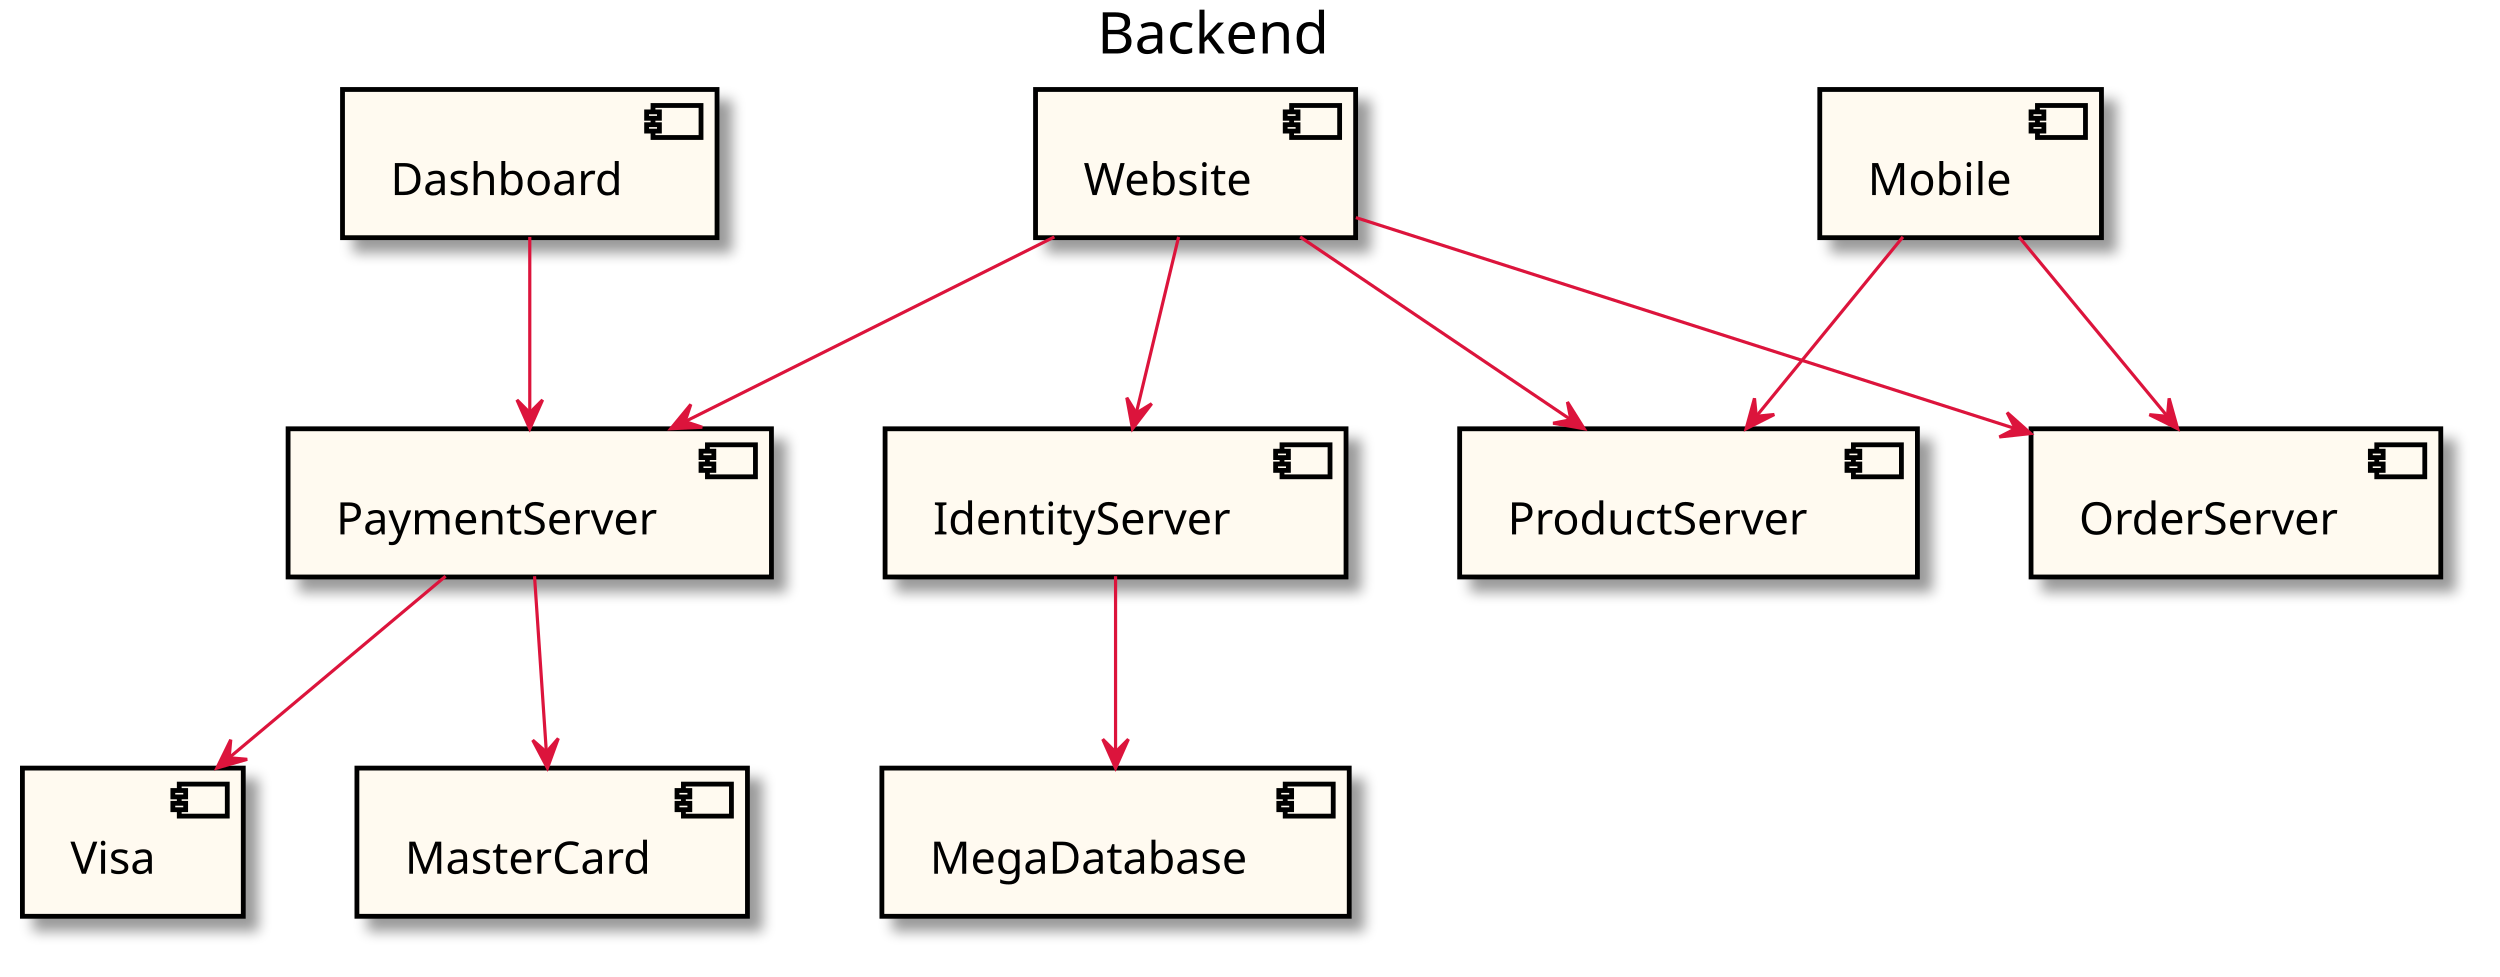
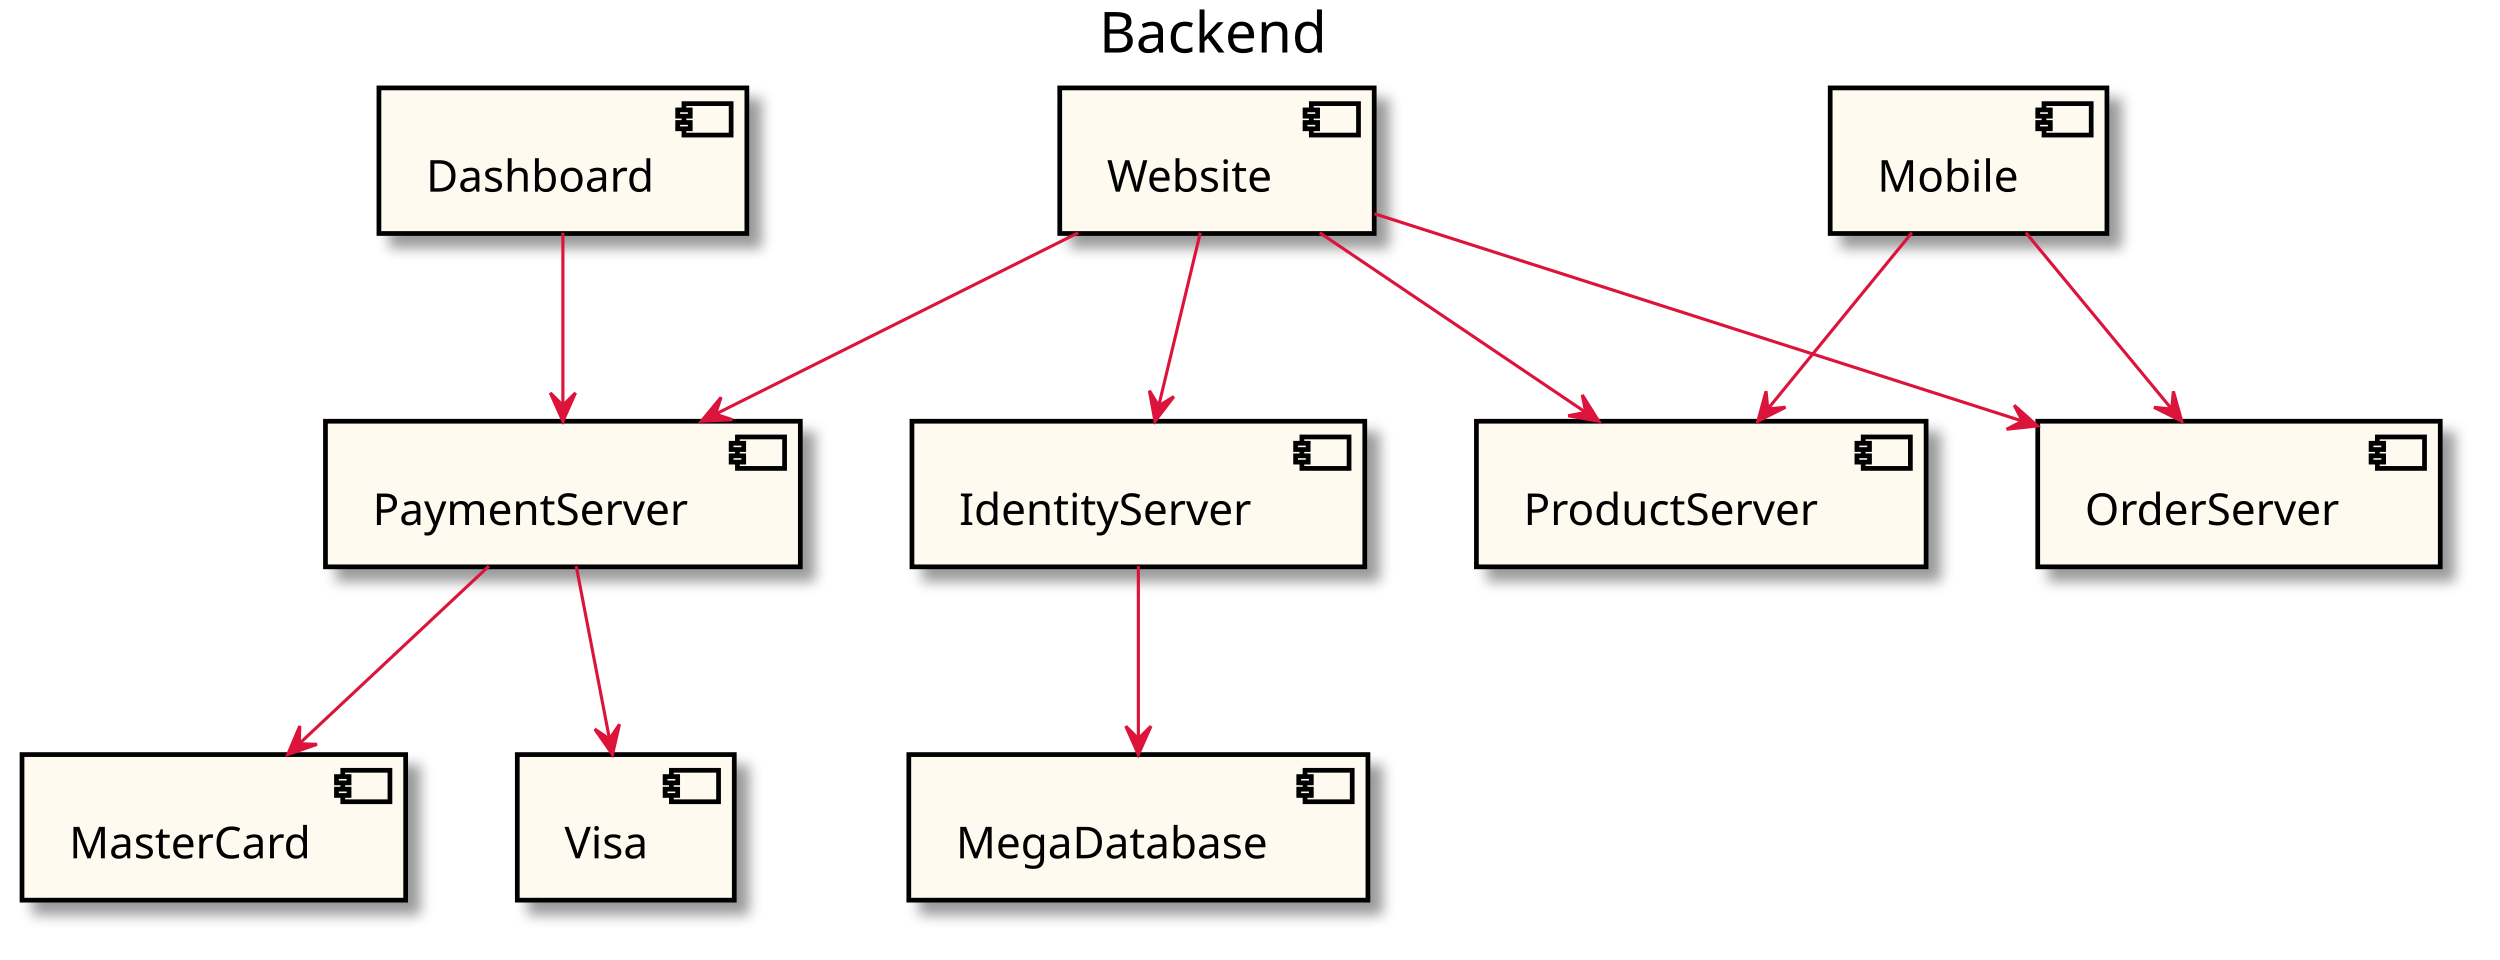
- <svg xmlns="http://www.w3.org/2000/svg" contentScriptType="application/ecmascript" contentStyleType="text/css" height="305px" preserveAspectRatio="none" style="width:781px;height:305px;" version="1.1" viewBox="0 0 781 305" width="781px" zoomAndPan="magnify">
+ <svg xmlns="http://www.w3.org/2000/svg" contentScriptType="application/ecmascript" contentStyleType="text/css" height="305px" preserveAspectRatio="none" style="width:795px;height:305px;" version="1.1" viewBox="0 0 795 305" width="795px" zoomAndPan="magnify">
  <defs>
-     <filter height="300%" id="f1cn7cvmnd7mhf" width="300%" x="-1" y="-1">
+     <filter height="300%" id="fp10dklntd4ha" width="300%" x="-1" y="-1">
      <feGaussianBlur result="blurOut" stdDeviation="2.0" />
      <feColorMatrix in="blurOut" result="blurOut2" type="matrix" values="0 0 0 0 0 0 0 0 0 0 0 0 0 0 0 0 0 0 .4 0" />
      <feOffset dx="4.0" dy="4.0" in="blurOut2" result="blurOut3" />
      <feBlend in="SourceGraphic" in2="blurOut3" mode="normal" />
    </filter>
  </defs>
  <g>
-     <text fill="#000000" font-family="sans-serif" font-size="18" lengthAdjust="spacingAndGlyphs" textLength="78" x="342.75" y="16.708">Backend</text>
-     <rect fill="#FFFAF0" filter="url(#f1cn7cvmnd7mhf)" height="46.297" style="stroke: #000000; stroke-width: 1.5;" width="144" x="276.5" y="133.953" />
-     <rect fill="#FFFAF0" height="10" style="stroke: #000000; stroke-width: 1.5;" width="15" x="400.5" y="138.953" />
-     <rect fill="#FFFAF0" height="2" style="stroke: #000000; stroke-width: 1.5;" width="4" x="398.5" y="140.953" />
-     <rect fill="#FFFAF0" height="2" style="stroke: #000000; stroke-width: 1.5;" width="4" x="398.5" y="144.953" />
-     <text fill="#000000" font-family="sans-serif" font-size="14" lengthAdjust="spacingAndGlyphs" textLength="104" x="291.5" y="166.948">IdentityServer</text>
-     <rect fill="#FFFAF0" filter="url(#f1cn7cvmnd7mhf)" height="46.297" style="stroke: #000000; stroke-width: 1.5;" width="146" x="275.5" y="239.953" />
-     <rect fill="#FFFAF0" height="10" style="stroke: #000000; stroke-width: 1.5;" width="15" x="401.5" y="244.953" />
-     <rect fill="#FFFAF0" height="2" style="stroke: #000000; stroke-width: 1.5;" width="4" x="399.5" y="246.953" />
-     <rect fill="#FFFAF0" height="2" style="stroke: #000000; stroke-width: 1.5;" width="4" x="399.5" y="250.953" />
-     <text fill="#000000" font-family="sans-serif" font-size="14" lengthAdjust="spacingAndGlyphs" textLength="106" x="290.5" y="272.948">MegaDatabase</text>
-     <rect fill="#FFFAF0" filter="url(#f1cn7cvmnd7mhf)" height="46.297" style="stroke: #000000; stroke-width: 1.5;" width="151" x="90" y="133.953" />
-     <rect fill="#FFFAF0" height="10" style="stroke: #000000; stroke-width: 1.5;" width="15" x="221" y="138.953" />
-     <rect fill="#FFFAF0" height="2" style="stroke: #000000; stroke-width: 1.5;" width="4" x="219" y="140.953" />
-     <rect fill="#FFFAF0" height="2" style="stroke: #000000; stroke-width: 1.5;" width="4" x="219" y="144.953" />
-     <text fill="#000000" font-family="sans-serif" font-size="14" lengthAdjust="spacingAndGlyphs" textLength="111" x="105" y="166.948">PaymentServer</text>
-     <rect fill="#FFFAF0" filter="url(#f1cn7cvmnd7mhf)" height="46.297" style="stroke: #000000; stroke-width: 1.5;" width="69" x="7" y="239.953" />
-     <rect fill="#FFFAF0" height="10" style="stroke: #000000; stroke-width: 1.5;" width="15" x="56" y="244.953" />
-     <rect fill="#FFFAF0" height="2" style="stroke: #000000; stroke-width: 1.5;" width="4" x="54" y="246.953" />
-     <rect fill="#FFFAF0" height="2" style="stroke: #000000; stroke-width: 1.5;" width="4" x="54" y="250.953" />
-     <text fill="#000000" font-family="sans-serif" font-size="14" lengthAdjust="spacingAndGlyphs" textLength="29" x="22" y="272.948">Visa</text>
-     <rect fill="#FFFAF0" filter="url(#f1cn7cvmnd7mhf)" height="46.297" style="stroke: #000000; stroke-width: 1.5;" width="122" x="111.5" y="239.953" />
+     <text fill="#000000" font-family="sans-serif" font-size="18" lengthAdjust="spacingAndGlyphs" textLength="78" x="349.5" y="16.708">Backend</text>
+     <rect fill="#FFFAF0" filter="url(#fp10dklntd4ha)" height="46.297" style="stroke: #000000; stroke-width: 1.5;" width="151" x="103.5" y="133.953" />
+     <rect fill="#FFFAF0" height="10" style="stroke: #000000; stroke-width: 1.5;" width="15" x="234.5" y="138.953" />
+     <rect fill="#FFFAF0" height="2" style="stroke: #000000; stroke-width: 1.5;" width="4" x="232.5" y="140.953" />
+     <rect fill="#FFFAF0" height="2" style="stroke: #000000; stroke-width: 1.5;" width="4" x="232.5" y="144.953" />
+     <text fill="#000000" font-family="sans-serif" font-size="14" lengthAdjust="spacingAndGlyphs" textLength="111" x="118.5" y="166.948">PaymentServer</text>
+     <rect fill="#FFFAF0" filter="url(#fp10dklntd4ha)" height="46.297" style="stroke: #000000; stroke-width: 1.5;" width="69" x="164.5" y="239.953" />
    <rect fill="#FFFAF0" height="10" style="stroke: #000000; stroke-width: 1.5;" width="15" x="213.5" y="244.953" />
    <rect fill="#FFFAF0" height="2" style="stroke: #000000; stroke-width: 1.5;" width="4" x="211.5" y="246.953" />
    <rect fill="#FFFAF0" height="2" style="stroke: #000000; stroke-width: 1.5;" width="4" x="211.5" y="250.953" />
-     <text fill="#000000" font-family="sans-serif" font-size="14" lengthAdjust="spacingAndGlyphs" textLength="82" x="126.5" y="272.948">MasterCard</text>
-     <rect fill="#FFFAF0" filter="url(#f1cn7cvmnd7mhf)" height="46.297" style="stroke: #000000; stroke-width: 1.5;" width="117" x="107" y="27.953" />
-     <rect fill="#FFFAF0" height="10" style="stroke: #000000; stroke-width: 1.5;" width="15" x="204" y="32.953" />
-     <rect fill="#FFFAF0" height="2" style="stroke: #000000; stroke-width: 1.5;" width="4" x="202" y="34.953" />
-     <rect fill="#FFFAF0" height="2" style="stroke: #000000; stroke-width: 1.5;" width="4" x="202" y="38.953" />
-     <text fill="#000000" font-family="sans-serif" font-size="14" lengthAdjust="spacingAndGlyphs" textLength="77" x="122" y="60.948">Dashboard</text>
-     <rect fill="#FFFAF0" filter="url(#f1cn7cvmnd7mhf)" height="46.297" style="stroke: #000000; stroke-width: 1.5;" width="88" x="568.5" y="27.953" />
-     <rect fill="#FFFAF0" height="10" style="stroke: #000000; stroke-width: 1.5;" width="15" x="636.5" y="32.953" />
-     <rect fill="#FFFAF0" height="2" style="stroke: #000000; stroke-width: 1.5;" width="4" x="634.5" y="34.953" />
-     <rect fill="#FFFAF0" height="2" style="stroke: #000000; stroke-width: 1.5;" width="4" x="634.5" y="38.953" />
-     <text fill="#000000" font-family="sans-serif" font-size="14" lengthAdjust="spacingAndGlyphs" textLength="48" x="583.5" y="60.948">Mobile</text>
-     <rect fill="#FFFAF0" filter="url(#f1cn7cvmnd7mhf)" height="46.297" style="stroke: #000000; stroke-width: 1.5;" width="143" x="456" y="133.953" />
-     <rect fill="#FFFAF0" height="10" style="stroke: #000000; stroke-width: 1.5;" width="15" x="579" y="138.953" />
-     <rect fill="#FFFAF0" height="2" style="stroke: #000000; stroke-width: 1.5;" width="4" x="577" y="140.953" />
-     <rect fill="#FFFAF0" height="2" style="stroke: #000000; stroke-width: 1.5;" width="4" x="577" y="144.953" />
-     <text fill="#000000" font-family="sans-serif" font-size="14" lengthAdjust="spacingAndGlyphs" textLength="103" x="471" y="166.948">ProductServer</text>
-     <rect fill="#FFFAF0" filter="url(#f1cn7cvmnd7mhf)" height="46.297" style="stroke: #000000; stroke-width: 1.5;" width="128" x="634.5" y="133.953" />
-     <rect fill="#FFFAF0" height="10" style="stroke: #000000; stroke-width: 1.5;" width="15" x="742.5" y="138.953" />
-     <rect fill="#FFFAF0" height="2" style="stroke: #000000; stroke-width: 1.5;" width="4" x="740.5" y="140.953" />
-     <rect fill="#FFFAF0" height="2" style="stroke: #000000; stroke-width: 1.5;" width="4" x="740.5" y="144.953" />
-     <text fill="#000000" font-family="sans-serif" font-size="14" lengthAdjust="spacingAndGlyphs" textLength="88" x="649.5" y="166.948">OrderServer</text>
-     <rect fill="#FFFAF0" filter="url(#f1cn7cvmnd7mhf)" height="46.297" style="stroke: #000000; stroke-width: 1.5;" width="100" x="323.5" y="27.953" />
-     <rect fill="#FFFAF0" height="10" style="stroke: #000000; stroke-width: 1.5;" width="15" x="403.5" y="32.953" />
-     <rect fill="#FFFAF0" height="2" style="stroke: #000000; stroke-width: 1.5;" width="4" x="401.5" y="34.953" />
-     <rect fill="#FFFAF0" height="2" style="stroke: #000000; stroke-width: 1.5;" width="4" x="401.5" y="38.953" />
-     <text fill="#000000" font-family="sans-serif" font-size="14" lengthAdjust="spacingAndGlyphs" textLength="60" x="338.5" y="60.948">Website</text>
-     <path d="M348.5,180.009 C348.5,196.003 348.5,217.732 348.5,234.795 " fill="none" id="_0-&gt;_1" style="stroke: #DC143C; stroke-width: 1.0;" />
-     <polygon fill="#DC143C" points="348.5,239.929,352.5,230.929,348.5,234.929,344.5,230.929,348.5,239.929" style="stroke: #DC143C; stroke-width: 1.0;" />
-     <path d="M139.203,180.009 C119.475,196.555 92.431,219.237 71.797,236.543 " fill="none" id="_2-&gt;_3" style="stroke: #DC143C; stroke-width: 1.0;" />
-     <polygon fill="#DC143C" points="67.759,239.929,77.225,237.21,71.59,236.716,72.085,231.081,67.759,239.929" style="stroke: #DC143C; stroke-width: 1.0;" />
-     <path d="M166.985,180.009 C168.061,196.003 169.524,217.732 170.672,234.795 " fill="none" id="_2-&gt;_4" style="stroke: #DC143C; stroke-width: 1.0;" />
-     <polygon fill="#DC143C" points="171.018,239.929,174.404,230.681,170.682,234.94,166.423,231.218,171.018,239.929" style="stroke: #DC143C; stroke-width: 1.0;" />
-     <path d="M165.5,74.009 C165.5,90.003 165.5,111.731 165.5,128.795 " fill="none" id="_5-&gt;_2" style="stroke: #DC143C; stroke-width: 1.0;" />
-     <polygon fill="#DC143C" points="165.5,133.929,169.5,124.929,165.5,128.929,161.5,124.929,165.5,133.929" style="stroke: #DC143C; stroke-width: 1.0;" />
-     <path d="M594.474,74.009 C581.176,90.279 563.029,112.482 548.979,129.673 " fill="none" id="_6-&gt;_7" style="stroke: #DC143C; stroke-width: 1.0;" />
-     <polygon fill="#DC143C" points="545.5,133.929,554.293,129.492,548.664,130.058,548.098,124.429,545.5,133.929" style="stroke: #DC143C; stroke-width: 1.0;" />
-     <path d="M630.738,74.009 C644.193,90.279 662.553,112.482 676.769,129.673 " fill="none" id="_6-&gt;_8" style="stroke: #DC143C; stroke-width: 1.0;" />
-     <polygon fill="#DC143C" points="680.288,133.929,677.636,124.444,677.102,130.076,671.47,129.542,680.288,133.929" style="stroke: #DC143C; stroke-width: 1.0;" />
-     <path d="M368.198,74.009 C364.353,90.003 359.13,111.731 355.028,128.795 " fill="none" id="_9-&gt;_0" style="stroke: #DC143C; stroke-width: 1.0;" />
-     <polygon fill="#DC143C" points="353.794,133.929,359.787,126.113,354.963,129.068,352.008,124.243,353.794,133.929" style="stroke: #DC143C; stroke-width: 1.0;" />
-     <path d="M406.159,74.009 C430.865,90.693 464.808,113.615 490.513,130.974 " fill="none" id="_9-&gt;_7" style="stroke: #DC143C; stroke-width: 1.0;" />
-     <polygon fill="#DC143C" points="494.888,133.929,489.666,125.579,490.744,131.132,485.19,132.21,494.888,133.929" style="stroke: #DC143C; stroke-width: 1.0;" />
-     <path d="M423.569,67.975 C478.753,85.634 567.868,114.151 629.615,133.91 " fill="none" id="_9-&gt;_8" style="stroke: #DC143C; stroke-width: 1.0;" />
-     <polygon fill="#DC143C" points="634.384,135.436,627.032,128.883,629.622,133.912,624.593,136.502,634.384,135.436" style="stroke: #DC143C; stroke-width: 1.0;" />
-     <path d="M329.389,74.009 C295.607,90.9 249.037,114.185 214.171,131.617 " fill="none" id="_9-&gt;_2" style="stroke: #DC143C; stroke-width: 1.0;" />
-     <polygon fill="#DC143C" points="209.548,133.929,219.387,133.479,214.02,131.692,215.807,126.325,209.548,133.929" style="stroke: #DC143C; stroke-width: 1.0;" />
+     <text fill="#000000" font-family="sans-serif" font-size="14" lengthAdjust="spacingAndGlyphs" textLength="29" x="179.5" y="272.948">Visa</text>
+     <rect fill="#FFFAF0" filter="url(#fp10dklntd4ha)" height="46.297" style="stroke: #000000; stroke-width: 1.5;" width="122" x="7" y="239.953" />
+     <rect fill="#FFFAF0" height="10" style="stroke: #000000; stroke-width: 1.5;" width="15" x="109" y="244.953" />
+     <rect fill="#FFFAF0" height="2" style="stroke: #000000; stroke-width: 1.5;" width="4" x="107" y="246.953" />
+     <rect fill="#FFFAF0" height="2" style="stroke: #000000; stroke-width: 1.5;" width="4" x="107" y="250.953" />
+     <text fill="#000000" font-family="sans-serif" font-size="14" lengthAdjust="spacingAndGlyphs" textLength="82" x="22" y="272.948">MasterCard</text>
+     <rect fill="#FFFAF0" filter="url(#fp10dklntd4ha)" height="46.297" style="stroke: #000000; stroke-width: 1.5;" width="144" x="290" y="133.953" />
+     <rect fill="#FFFAF0" height="10" style="stroke: #000000; stroke-width: 1.5;" width="15" x="414" y="138.953" />
+     <rect fill="#FFFAF0" height="2" style="stroke: #000000; stroke-width: 1.5;" width="4" x="412" y="140.953" />
+     <rect fill="#FFFAF0" height="2" style="stroke: #000000; stroke-width: 1.5;" width="4" x="412" y="144.953" />
+     <text fill="#000000" font-family="sans-serif" font-size="14" lengthAdjust="spacingAndGlyphs" textLength="104" x="305" y="166.948">IdentityServer</text>
+     <rect fill="#FFFAF0" filter="url(#fp10dklntd4ha)" height="46.297" style="stroke: #000000; stroke-width: 1.5;" width="146" x="289" y="239.953" />
+     <rect fill="#FFFAF0" height="10" style="stroke: #000000; stroke-width: 1.5;" width="15" x="415" y="244.953" />
+     <rect fill="#FFFAF0" height="2" style="stroke: #000000; stroke-width: 1.5;" width="4" x="413" y="246.953" />
+     <rect fill="#FFFAF0" height="2" style="stroke: #000000; stroke-width: 1.5;" width="4" x="413" y="250.953" />
+     <text fill="#000000" font-family="sans-serif" font-size="14" lengthAdjust="spacingAndGlyphs" textLength="106" x="304" y="272.948">MegaDatabase</text>
+     <rect fill="#FFFAF0" filter="url(#fp10dklntd4ha)" height="46.297" style="stroke: #000000; stroke-width: 1.5;" width="117" x="120.5" y="27.953" />
+     <rect fill="#FFFAF0" height="10" style="stroke: #000000; stroke-width: 1.5;" width="15" x="217.5" y="32.953" />
+     <rect fill="#FFFAF0" height="2" style="stroke: #000000; stroke-width: 1.5;" width="4" x="215.5" y="34.953" />
+     <rect fill="#FFFAF0" height="2" style="stroke: #000000; stroke-width: 1.5;" width="4" x="215.5" y="38.953" />
+     <text fill="#000000" font-family="sans-serif" font-size="14" lengthAdjust="spacingAndGlyphs" textLength="77" x="135.5" y="60.948">Dashboard</text>
+     <rect fill="#FFFAF0" filter="url(#fp10dklntd4ha)" height="46.297" style="stroke: #000000; stroke-width: 1.5;" width="88" x="582" y="27.953" />
+     <rect fill="#FFFAF0" height="10" style="stroke: #000000; stroke-width: 1.5;" width="15" x="650" y="32.953" />
+     <rect fill="#FFFAF0" height="2" style="stroke: #000000; stroke-width: 1.5;" width="4" x="648" y="34.953" />
+     <rect fill="#FFFAF0" height="2" style="stroke: #000000; stroke-width: 1.5;" width="4" x="648" y="38.953" />
+     <text fill="#000000" font-family="sans-serif" font-size="14" lengthAdjust="spacingAndGlyphs" textLength="48" x="597" y="60.948">Mobile</text>
+     <rect fill="#FFFAF0" filter="url(#fp10dklntd4ha)" height="46.297" style="stroke: #000000; stroke-width: 1.5;" width="143" x="469.5" y="133.953" />
+     <rect fill="#FFFAF0" height="10" style="stroke: #000000; stroke-width: 1.5;" width="15" x="592.5" y="138.953" />
+     <rect fill="#FFFAF0" height="2" style="stroke: #000000; stroke-width: 1.5;" width="4" x="590.5" y="140.953" />
+     <rect fill="#FFFAF0" height="2" style="stroke: #000000; stroke-width: 1.5;" width="4" x="590.5" y="144.953" />
+     <text fill="#000000" font-family="sans-serif" font-size="14" lengthAdjust="spacingAndGlyphs" textLength="103" x="484.5" y="166.948">ProductServer</text>
+     <rect fill="#FFFAF0" filter="url(#fp10dklntd4ha)" height="46.297" style="stroke: #000000; stroke-width: 1.5;" width="128" x="648" y="133.953" />
+     <rect fill="#FFFAF0" height="10" style="stroke: #000000; stroke-width: 1.5;" width="15" x="756" y="138.953" />
+     <rect fill="#FFFAF0" height="2" style="stroke: #000000; stroke-width: 1.5;" width="4" x="754" y="140.953" />
+     <rect fill="#FFFAF0" height="2" style="stroke: #000000; stroke-width: 1.5;" width="4" x="754" y="144.953" />
+     <text fill="#000000" font-family="sans-serif" font-size="14" lengthAdjust="spacingAndGlyphs" textLength="88" x="663" y="166.948">OrderServer</text>
+     <rect fill="#FFFAF0" filter="url(#fp10dklntd4ha)" height="46.297" style="stroke: #000000; stroke-width: 1.5;" width="100" x="337" y="27.953" />
+     <rect fill="#FFFAF0" height="10" style="stroke: #000000; stroke-width: 1.5;" width="15" x="417" y="32.953" />
+     <rect fill="#FFFAF0" height="2" style="stroke: #000000; stroke-width: 1.5;" width="4" x="415" y="34.953" />
+     <rect fill="#FFFAF0" height="2" style="stroke: #000000; stroke-width: 1.5;" width="4" x="415" y="38.953" />
+     <text fill="#000000" font-family="sans-serif" font-size="14" lengthAdjust="spacingAndGlyphs" textLength="60" x="352" y="60.948">Website</text>
+     <path d="M183.241,180.009 C186.317,196.003 190.496,217.732 193.777,234.795 " fill="none" id="_0-&gt;_1" style="stroke: #DC143C; stroke-width: 1.0;" />
+     <polygon fill="#DC143C" points="194.765,239.929,196.993,230.336,193.821,235.019,189.137,231.847,194.765,239.929" style="stroke: #DC143C; stroke-width: 1.0;" />
+     <path d="M155.46,180.009 C137.947,196.417 113.994,218.859 95.583,236.109 " fill="none" id="_0-&gt;_2" style="stroke: #DC143C; stroke-width: 1.0;" />
+     <polygon fill="#DC143C" points="91.506,239.929,100.809,236.695,95.155,236.511,95.339,230.857,91.506,239.929" style="stroke: #DC143C; stroke-width: 1.0;" />
+     <path d="M362,180.009 C362,196.003 362,217.732 362,234.795 " fill="none" id="_3-&gt;_4" style="stroke: #DC143C; stroke-width: 1.0;" />
+     <polygon fill="#DC143C" points="362,239.929,366,230.929,362,234.929,358,230.929,362,239.929" style="stroke: #DC143C; stroke-width: 1.0;" />
+     <path d="M179,74.009 C179,90.003 179,111.731 179,128.795 " fill="none" id="_5-&gt;_0" style="stroke: #DC143C; stroke-width: 1.0;" />
+     <polygon fill="#DC143C" points="179,133.929,183,124.929,179,128.929,175,124.929,179,133.929" style="stroke: #DC143C; stroke-width: 1.0;" />
+     <path d="M607.974,74.009 C594.676,90.279 576.529,112.482 562.479,129.673 " fill="none" id="_6-&gt;_7" style="stroke: #DC143C; stroke-width: 1.0;" />
+     <polygon fill="#DC143C" points="559,133.929,567.793,129.492,562.164,130.058,561.598,124.429,559,133.929" style="stroke: #DC143C; stroke-width: 1.0;" />
+     <path d="M644.238,74.009 C657.693,90.279 676.053,112.482 690.269,129.673 " fill="none" id="_6-&gt;_8" style="stroke: #DC143C; stroke-width: 1.0;" />
+     <polygon fill="#DC143C" points="693.788,133.929,691.136,124.444,690.602,130.076,684.97,129.542,693.788,133.929" style="stroke: #DC143C; stroke-width: 1.0;" />
+     <path d="M381.698,74.009 C377.853,90.003 372.63,111.731 368.528,128.795 " fill="none" id="_9-&gt;_3" style="stroke: #DC143C; stroke-width: 1.0;" />
+     <polygon fill="#DC143C" points="367.294,133.929,373.287,126.113,368.463,129.068,365.508,124.243,367.294,133.929" style="stroke: #DC143C; stroke-width: 1.0;" />
+     <path d="M419.659,74.009 C444.365,90.693 478.308,113.615 504.013,130.974 " fill="none" id="_9-&gt;_7" style="stroke: #DC143C; stroke-width: 1.0;" />
+     <polygon fill="#DC143C" points="508.388,133.929,503.166,125.579,504.244,131.132,498.69,132.21,508.388,133.929" style="stroke: #DC143C; stroke-width: 1.0;" />
+     <path d="M437.069,67.975 C492.253,85.634 581.368,114.151 643.115,133.91 " fill="none" id="_9-&gt;_8" style="stroke: #DC143C; stroke-width: 1.0;" />
+     <polygon fill="#DC143C" points="647.884,135.436,640.532,128.883,643.122,133.912,638.093,136.502,647.884,135.436" style="stroke: #DC143C; stroke-width: 1.0;" />
+     <path d="M342.889,74.009 C309.107,90.9 262.537,114.185 227.671,131.617 " fill="none" id="_9-&gt;_0" style="stroke: #DC143C; stroke-width: 1.0;" />
+     <polygon fill="#DC143C" points="223.048,133.929,232.887,133.479,227.52,131.692,229.307,126.325,223.048,133.929" style="stroke: #DC143C; stroke-width: 1.0;" />
  </g>
</svg>
